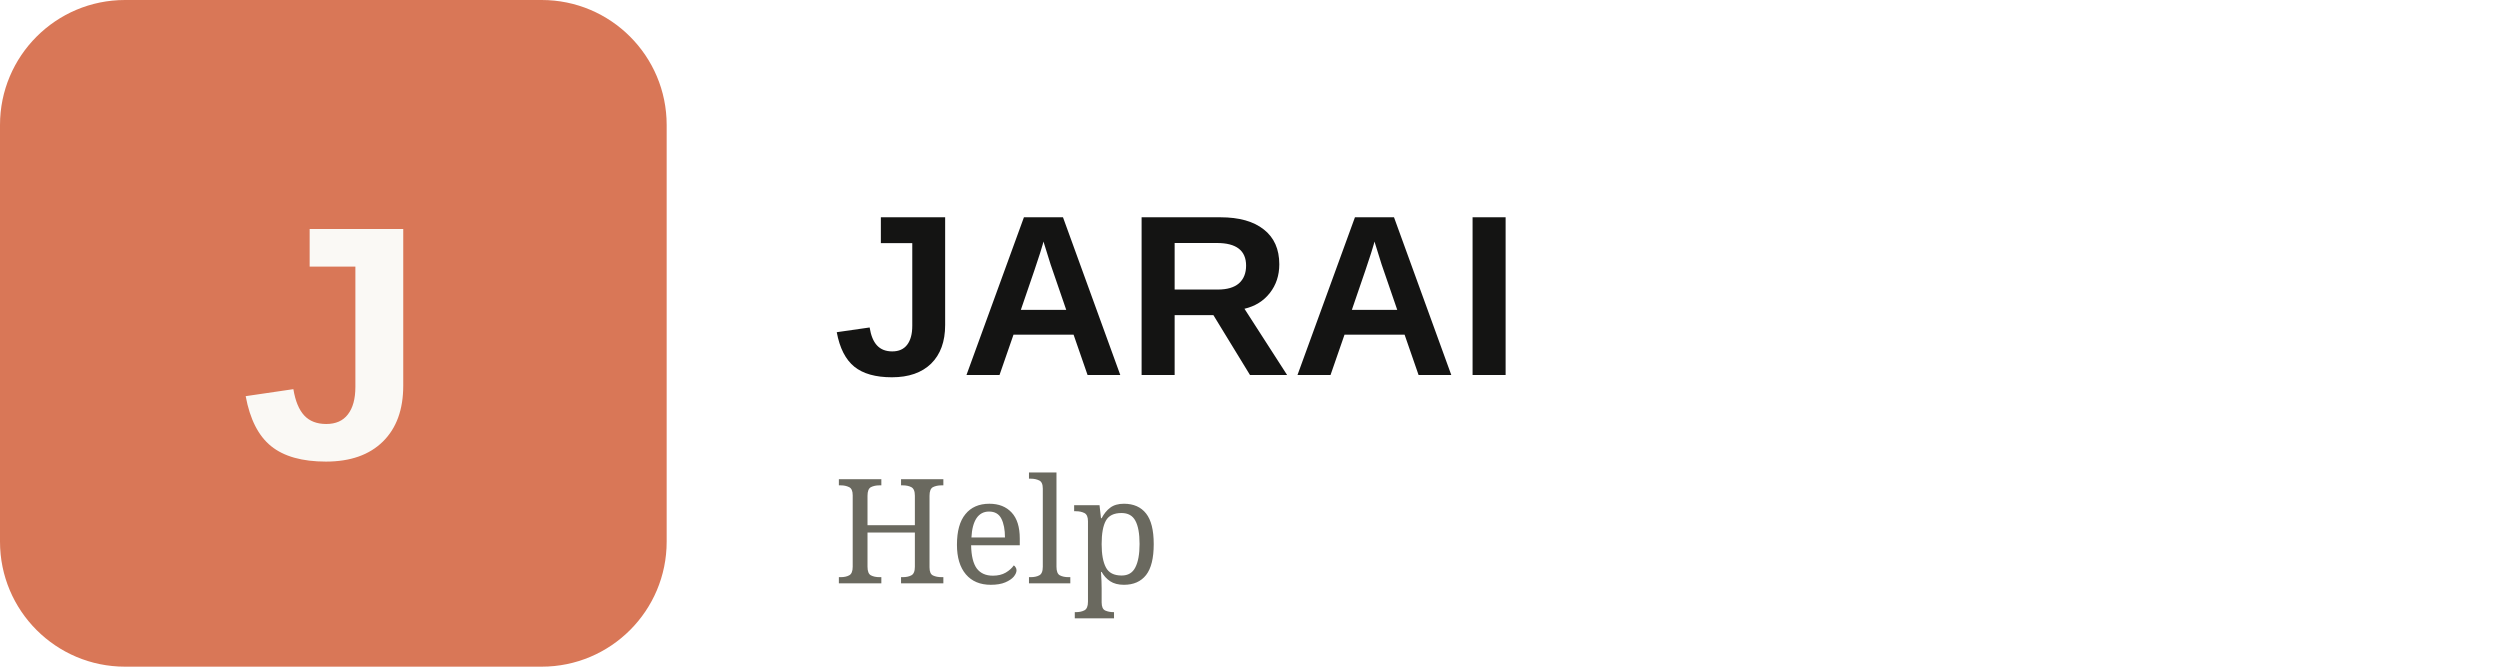
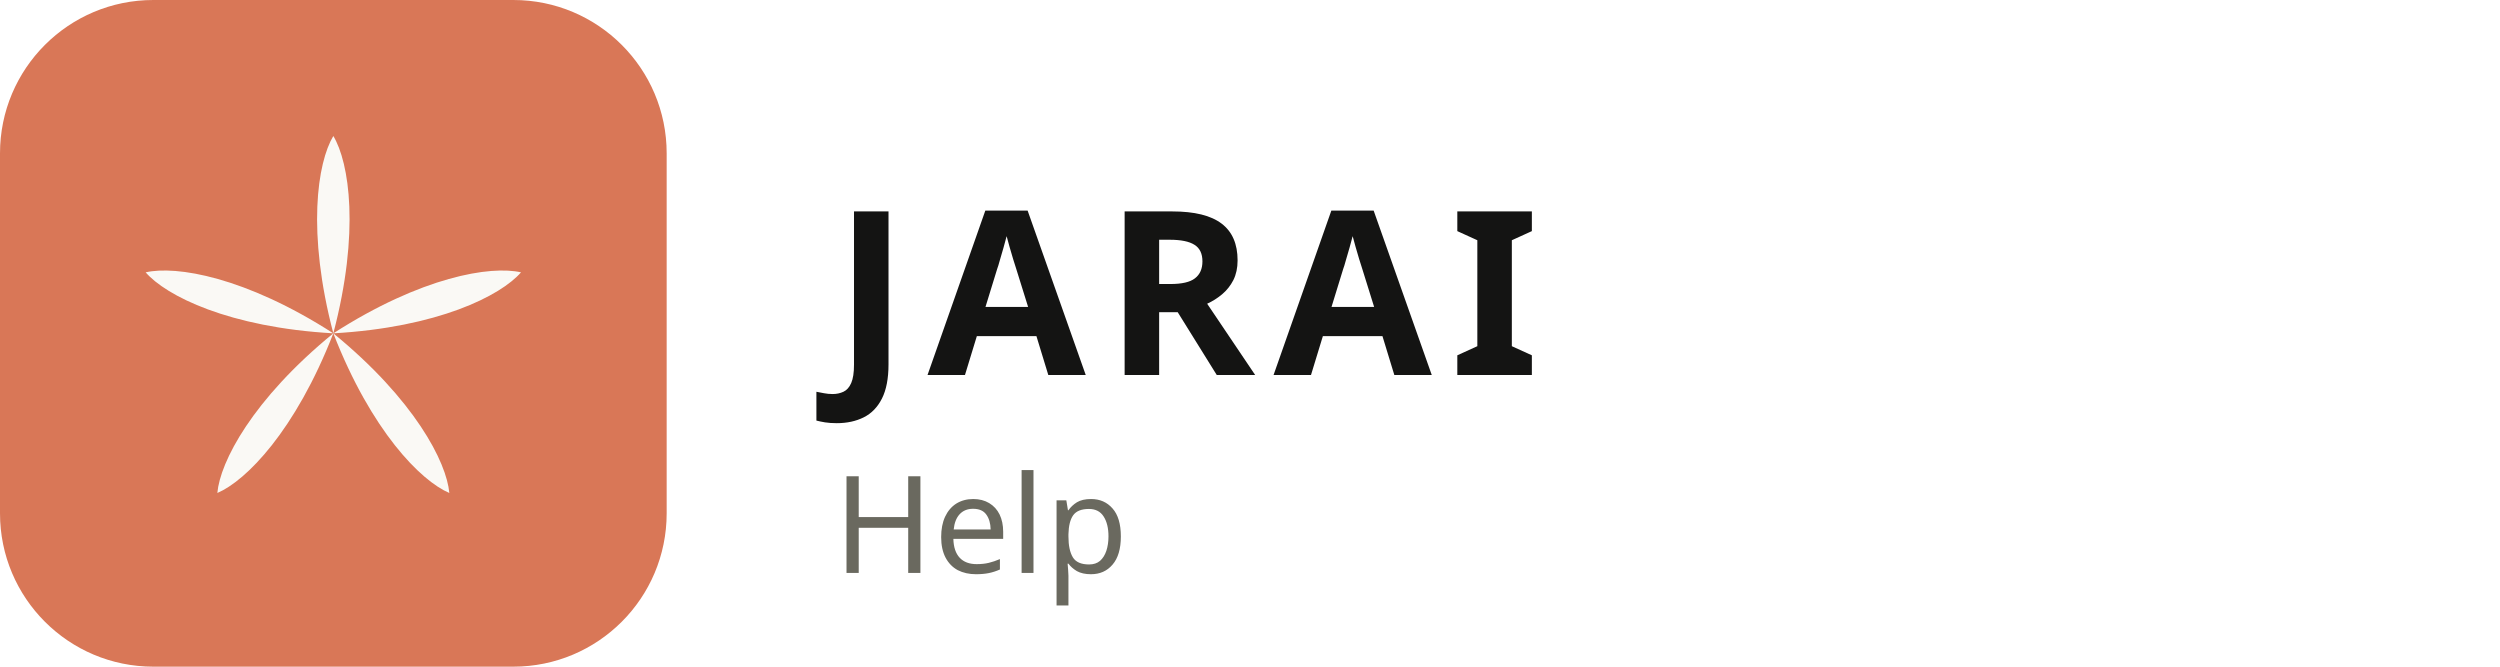
- <svg xmlns="http://www.w3.org/2000/svg" viewBox="0 0 240 64">
-   <rect width="64" height="64" rx="12" fill="#d97757" />
-   <text x="32" y="44" font-family="Poppins, Arial, sans-serif" font-size="32" font-weight="700" text-anchor="middle" fill="#faf9f5">J</text>
-   <text x="80" y="36" font-family="Poppins, Arial, sans-serif" font-size="22" font-weight="600" fill="#141413">JARAI</text>
-   <text x="80" y="56" font-family="Lora, Georgia, serif" font-size="14" fill="#6a695f">Help</text>
+ <svg xmlns="http://www.w3.org/2000/svg" viewBox="0 0 240 64" role="img" aria-label="JARAI Help">
+   <rect width="64" height="64" rx="14.72" fill="#d97757" />
+   <g fill="#faf9f5" transform="translate(32 32) scale(0.512) translate(-50 -50)">
+     <path d="M50 50 C45 31 47 18 50 13 C53 18 55 31 50 50 Z" />
+     <path d="M50 50 C45 31 47 18 50 13 C53 18 55 31 50 50 Z" transform="rotate(72 50 50)" />
+     <path d="M50 50 C45 31 47 18 50 13 C53 18 55 31 50 50 Z" transform="rotate(144 50 50)" />
+     <path d="M50 50 C45 31 47 18 50 13 C53 18 55 31 50 50 Z" transform="rotate(216 50 50)" />
+     <path d="M50 50 C45 31 47 18 50 13 C53 18 55 31 50 50 Z" transform="rotate(288 50 50)" />
+   </g>
+   <text x="80" y="36" font-family="Poppins, sans-serif" font-size="22" font-weight="700" letter-spacing="1.76" fill="#141413">JARAI</text>
+   <text x="80" y="55" font-family="'IBM Plex Sans', system-ui, sans-serif" font-size="13" font-weight="400" fill="#6a695f">Help</text>
</svg>
